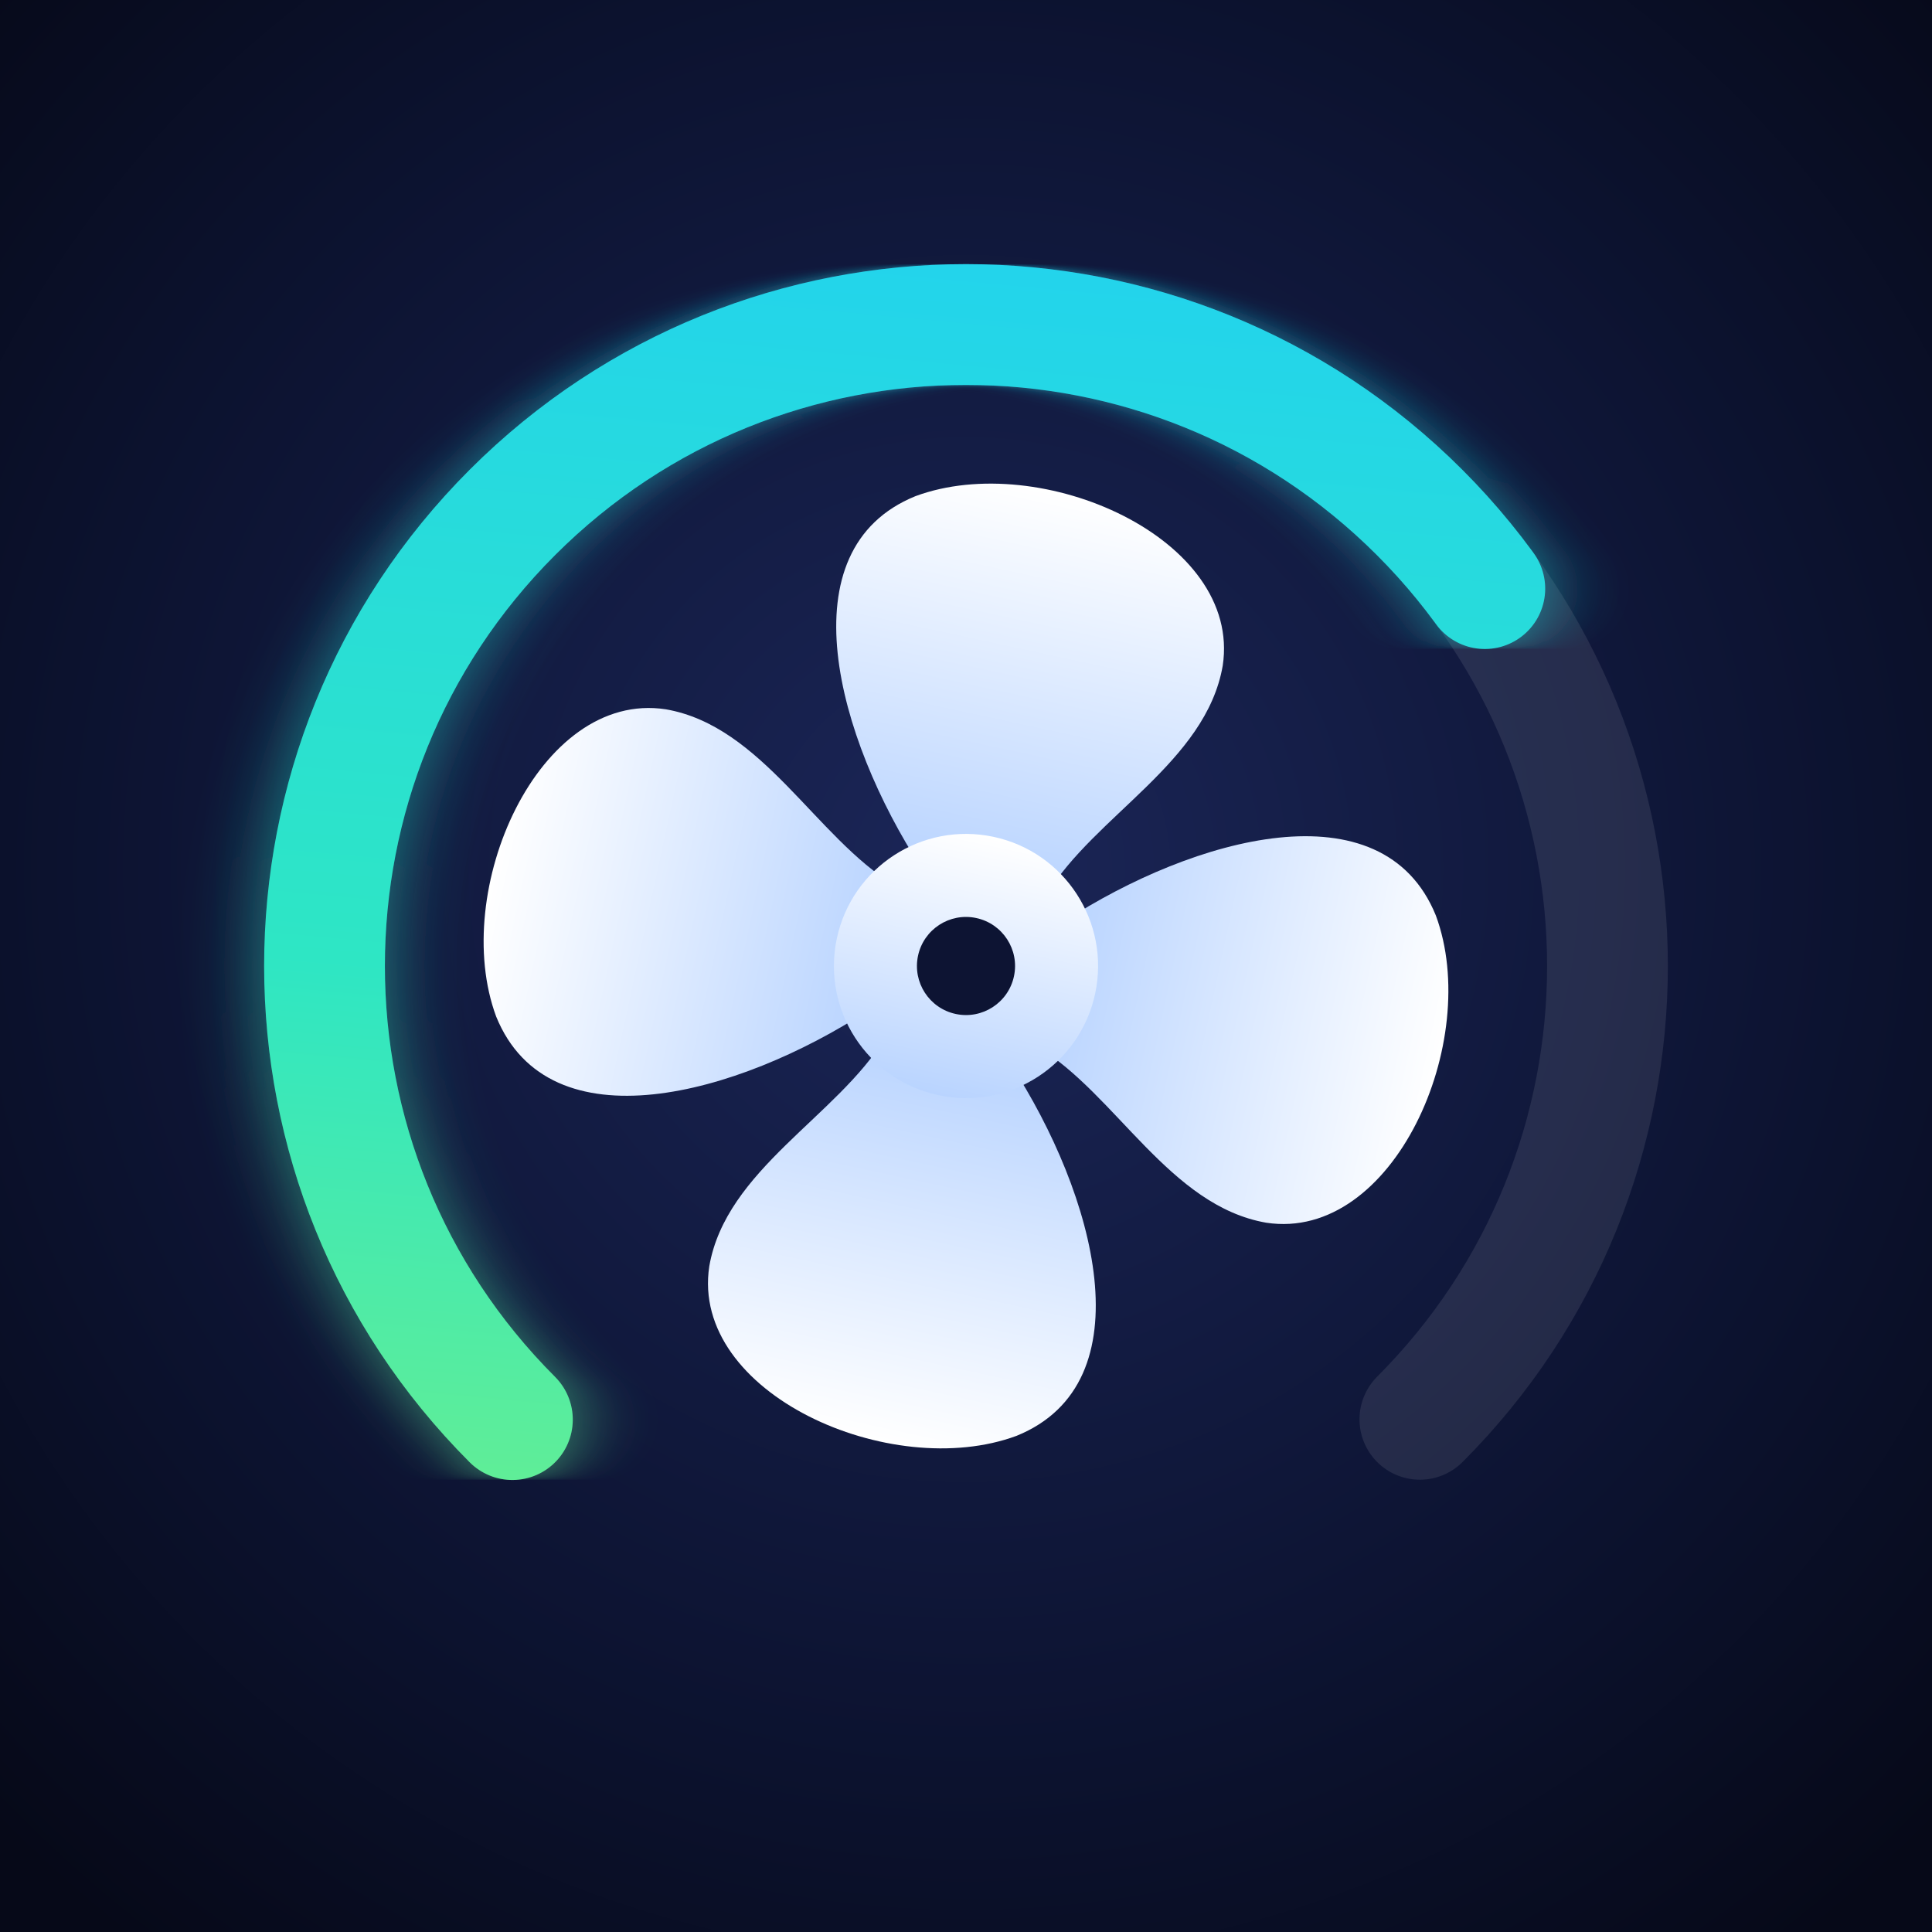
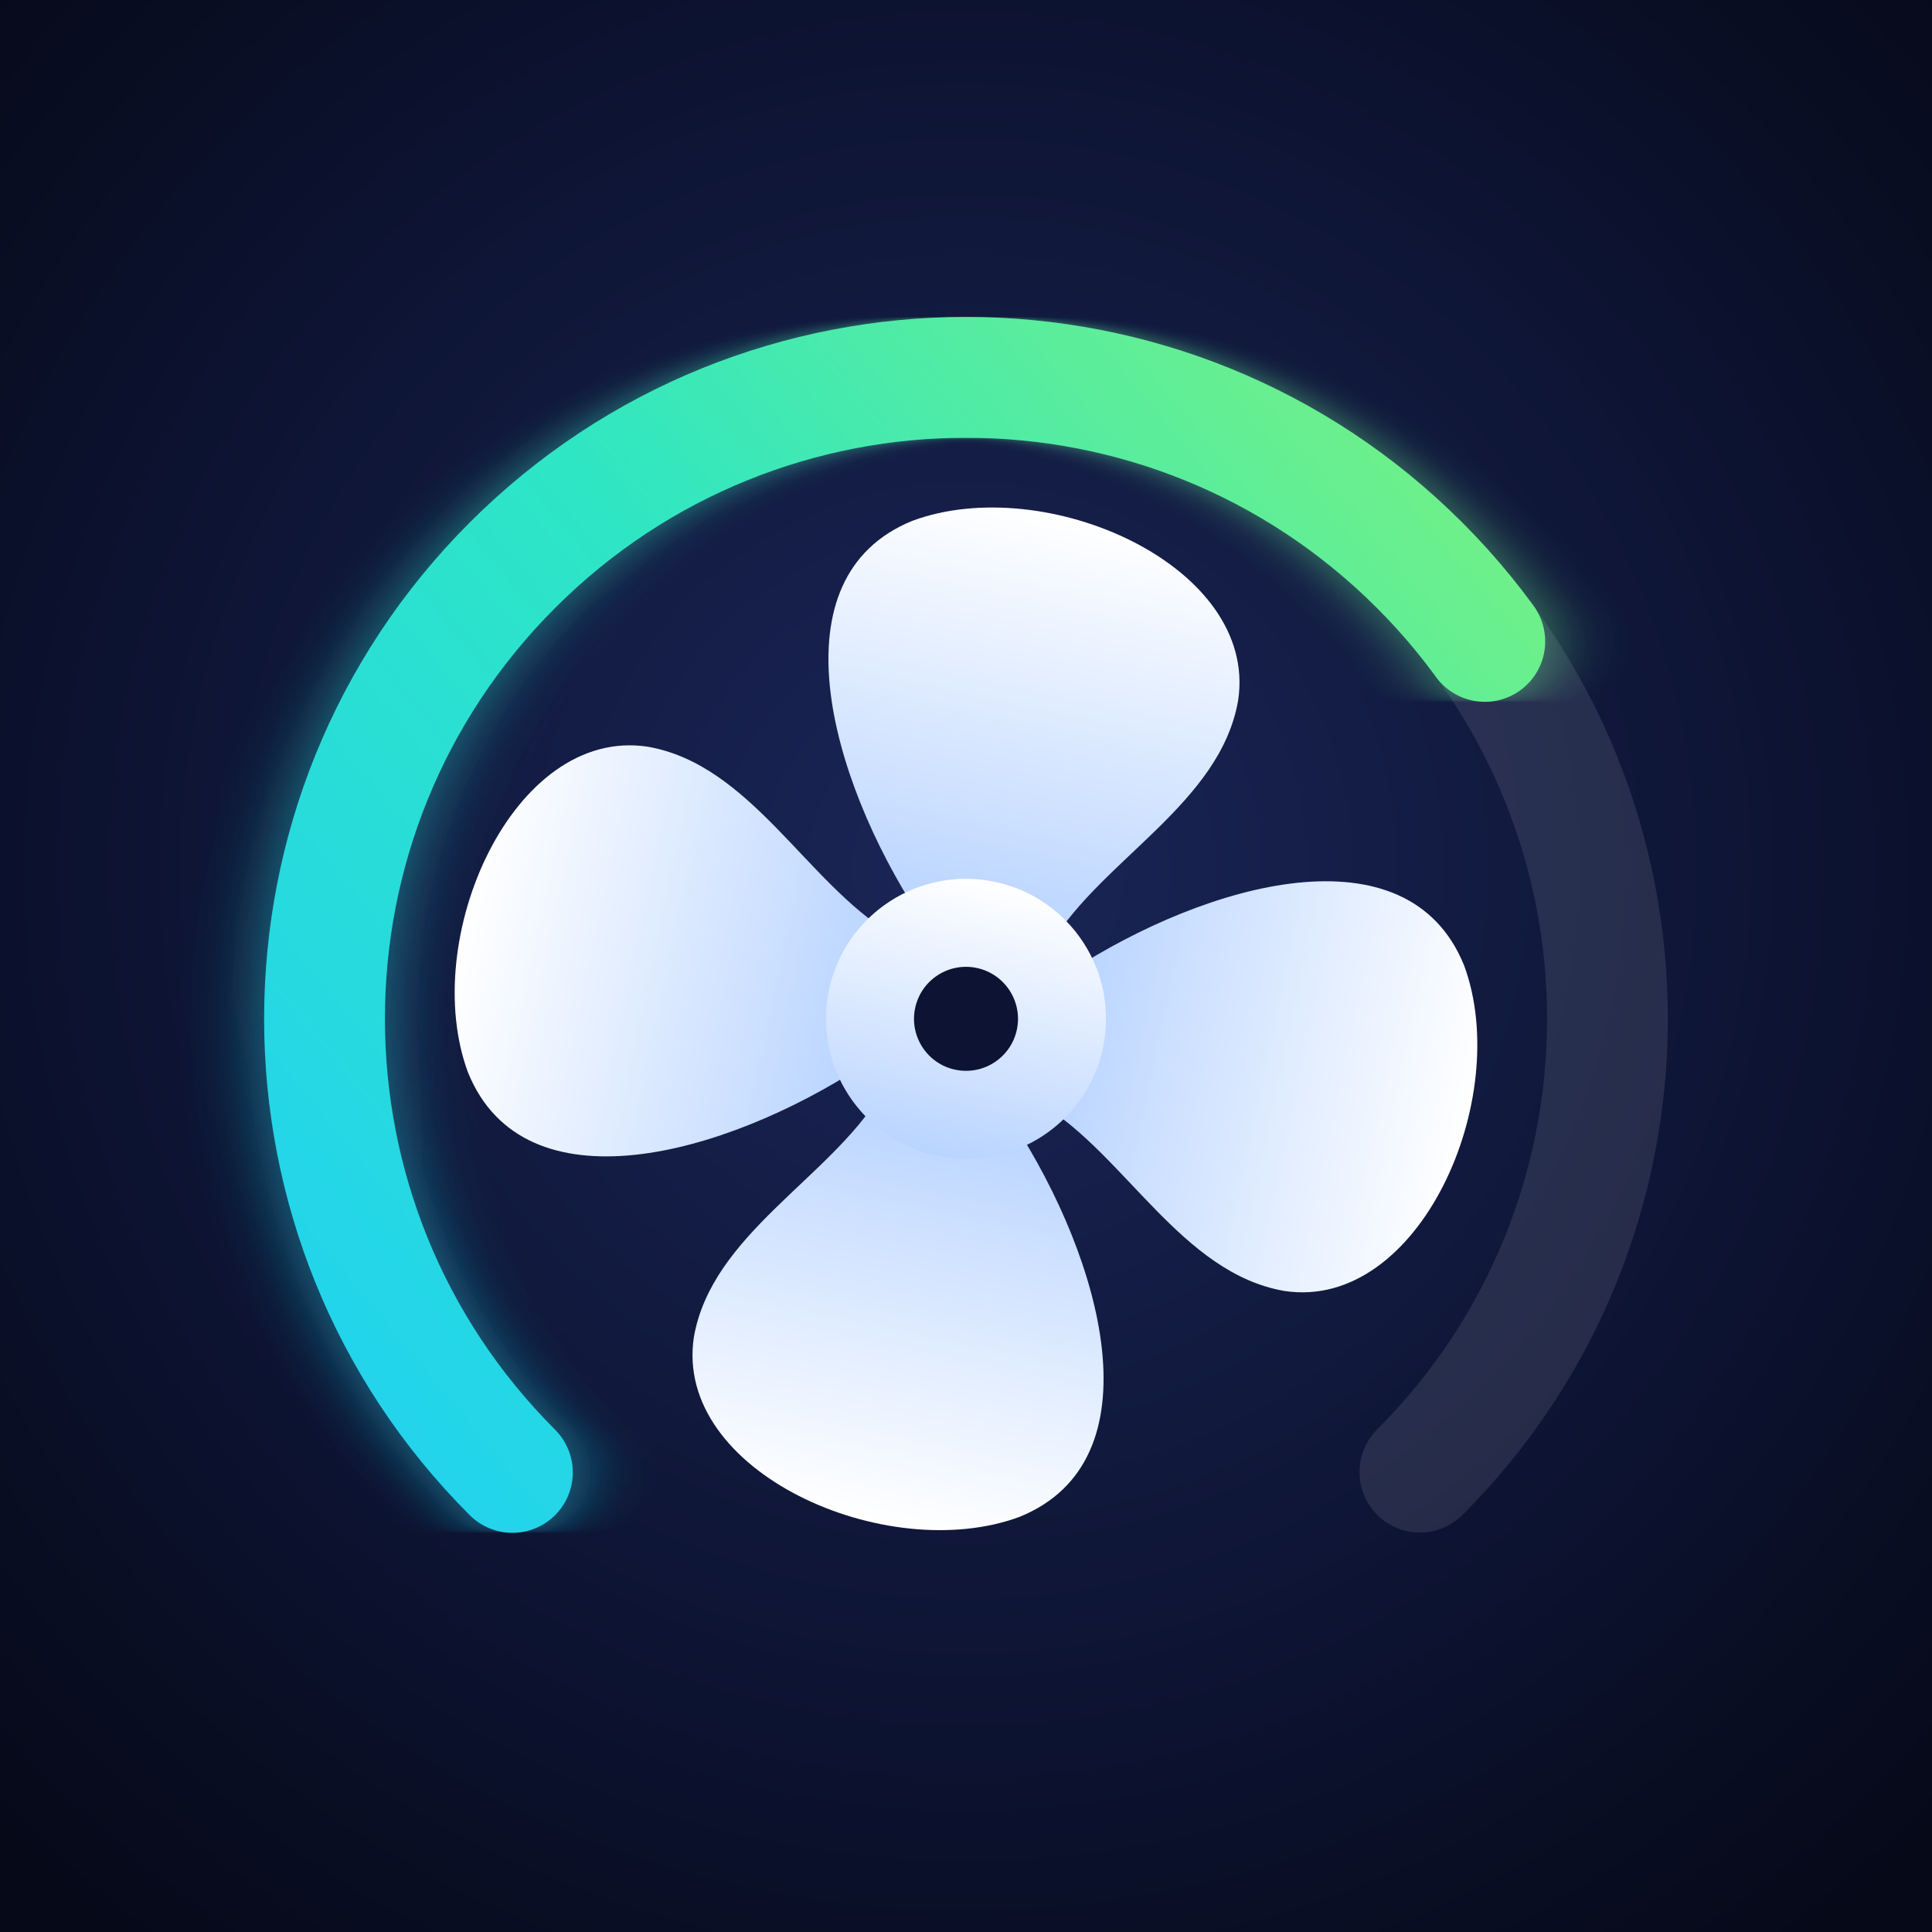
<svg xmlns="http://www.w3.org/2000/svg" xmlns:xlink="http://www.w3.org/1999/xlink" viewBox="0 0 1024 1024">
  <defs>
    <radialGradient id="bg" cx="50%" cy="45%" r="70%">
      <stop offset="0" stop-color="#1b2658" />
      <stop offset="0.6" stop-color="#0d1433" />
      <stop offset="1" stop-color="#060918" />
    </radialGradient>
-     <linearGradient id="arc" gradientUnits="userSpaceOnUse" x1="230" y1="790" x2="820" y2="300">
+     <linearGradient id="arc" gradientUnits="userSpaceOnUse" x1="230" y1="790" x2="820" y2="300" gradientTransform="rotate(-135 512 512)">
      <stop offset="0" stop-color="#22d3ee" />
      <stop offset="0.55" stop-color="#2ee6c4" />
      <stop offset="1" stop-color="#6ef08a" />
    </linearGradient>
    <linearGradient id="blade" x1="0" y1="0" x2="0" y2="1">
      <stop offset="0" stop-color="#ffffff" />
      <stop offset="1" stop-color="#b9d4ff" />
    </linearGradient>
    <filter id="glow" x="-20%" y="-20%" width="140%" height="140%">
      <feGaussianBlur stdDeviation="14" />
    </filter>
    <path id="b" d="M -34,-46 C -92,-104 -140,-196 -78,-238 C -18,-276 96,-252 100,-184 C 102,-132 50,-92 34,-46 Z" />
  </defs>
  <rect width="1024" height="1024" fill="url(#bg)" />
-   <g transform="rotate(135 512 512)" fill="none" stroke-linecap="round" stroke-width="64">
-     <circle cx="512" cy="512" r="340" stroke="#ffffff" stroke-opacity="0.09" stroke-dasharray="1602.2 2136.28" />
+   <g transform="translate(0 28) rotate(135 512 512)" fill="none" stroke-linecap="round" stroke-width="64">
+     <circle cx="512" cy="512" r="340" stroke="#ffffff" stroke-opacity="0.1" stroke-dasharray="1602.2 2136.28" />
    <circle cx="512" cy="512" r="340" stroke="url(#arc)" stroke-opacity="0.55" filter="url(#glow)" stroke-dasharray="1121.5 2136.28" />
    <circle cx="512" cy="512" r="340" stroke="url(#arc)" stroke-dasharray="1121.5 2136.28" />
  </g>
-   <g transform="translate(512 512) rotate(12)" fill="url(#blade)">
+   <g transform="translate(512 540) rotate(12) scale(1.06)" fill="url(#blade)">
    <use xlink:href="#b" />
    <use xlink:href="#b" transform="rotate(90)" />
    <use xlink:href="#b" transform="rotate(180)" />
    <use xlink:href="#b" transform="rotate(270)" />
    <circle r="70" />
    <circle r="26" fill="#0d1433" />
  </g>
</svg>
